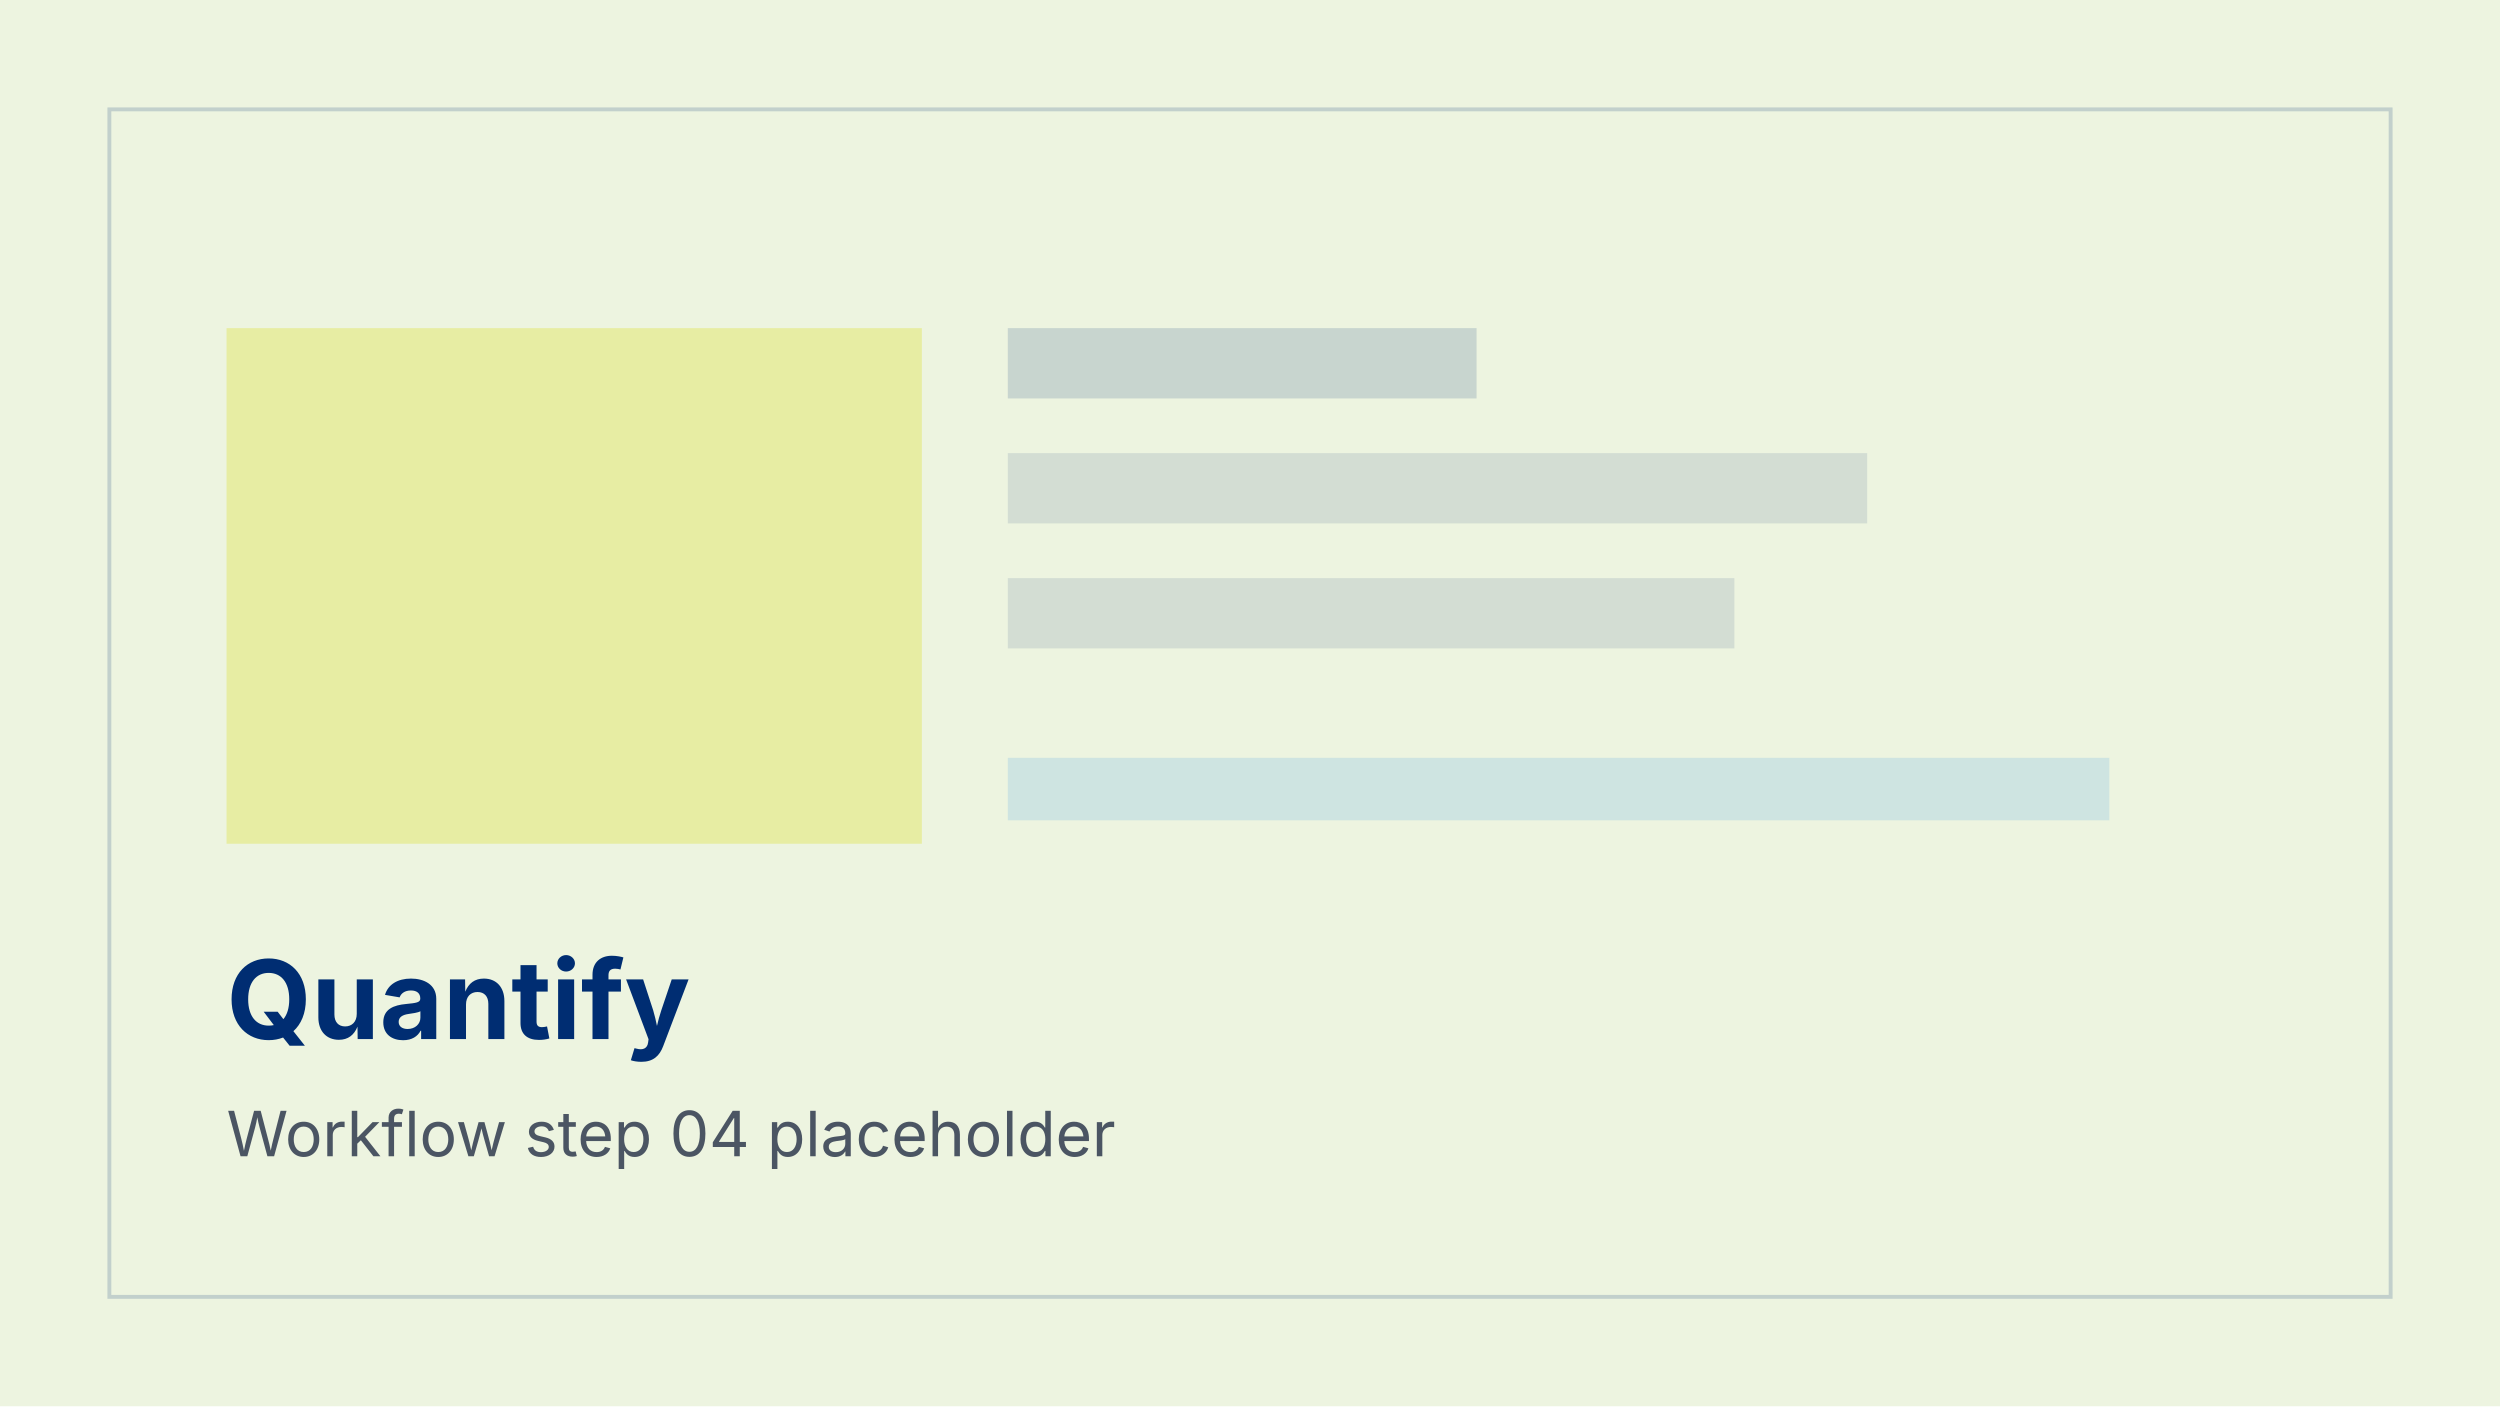
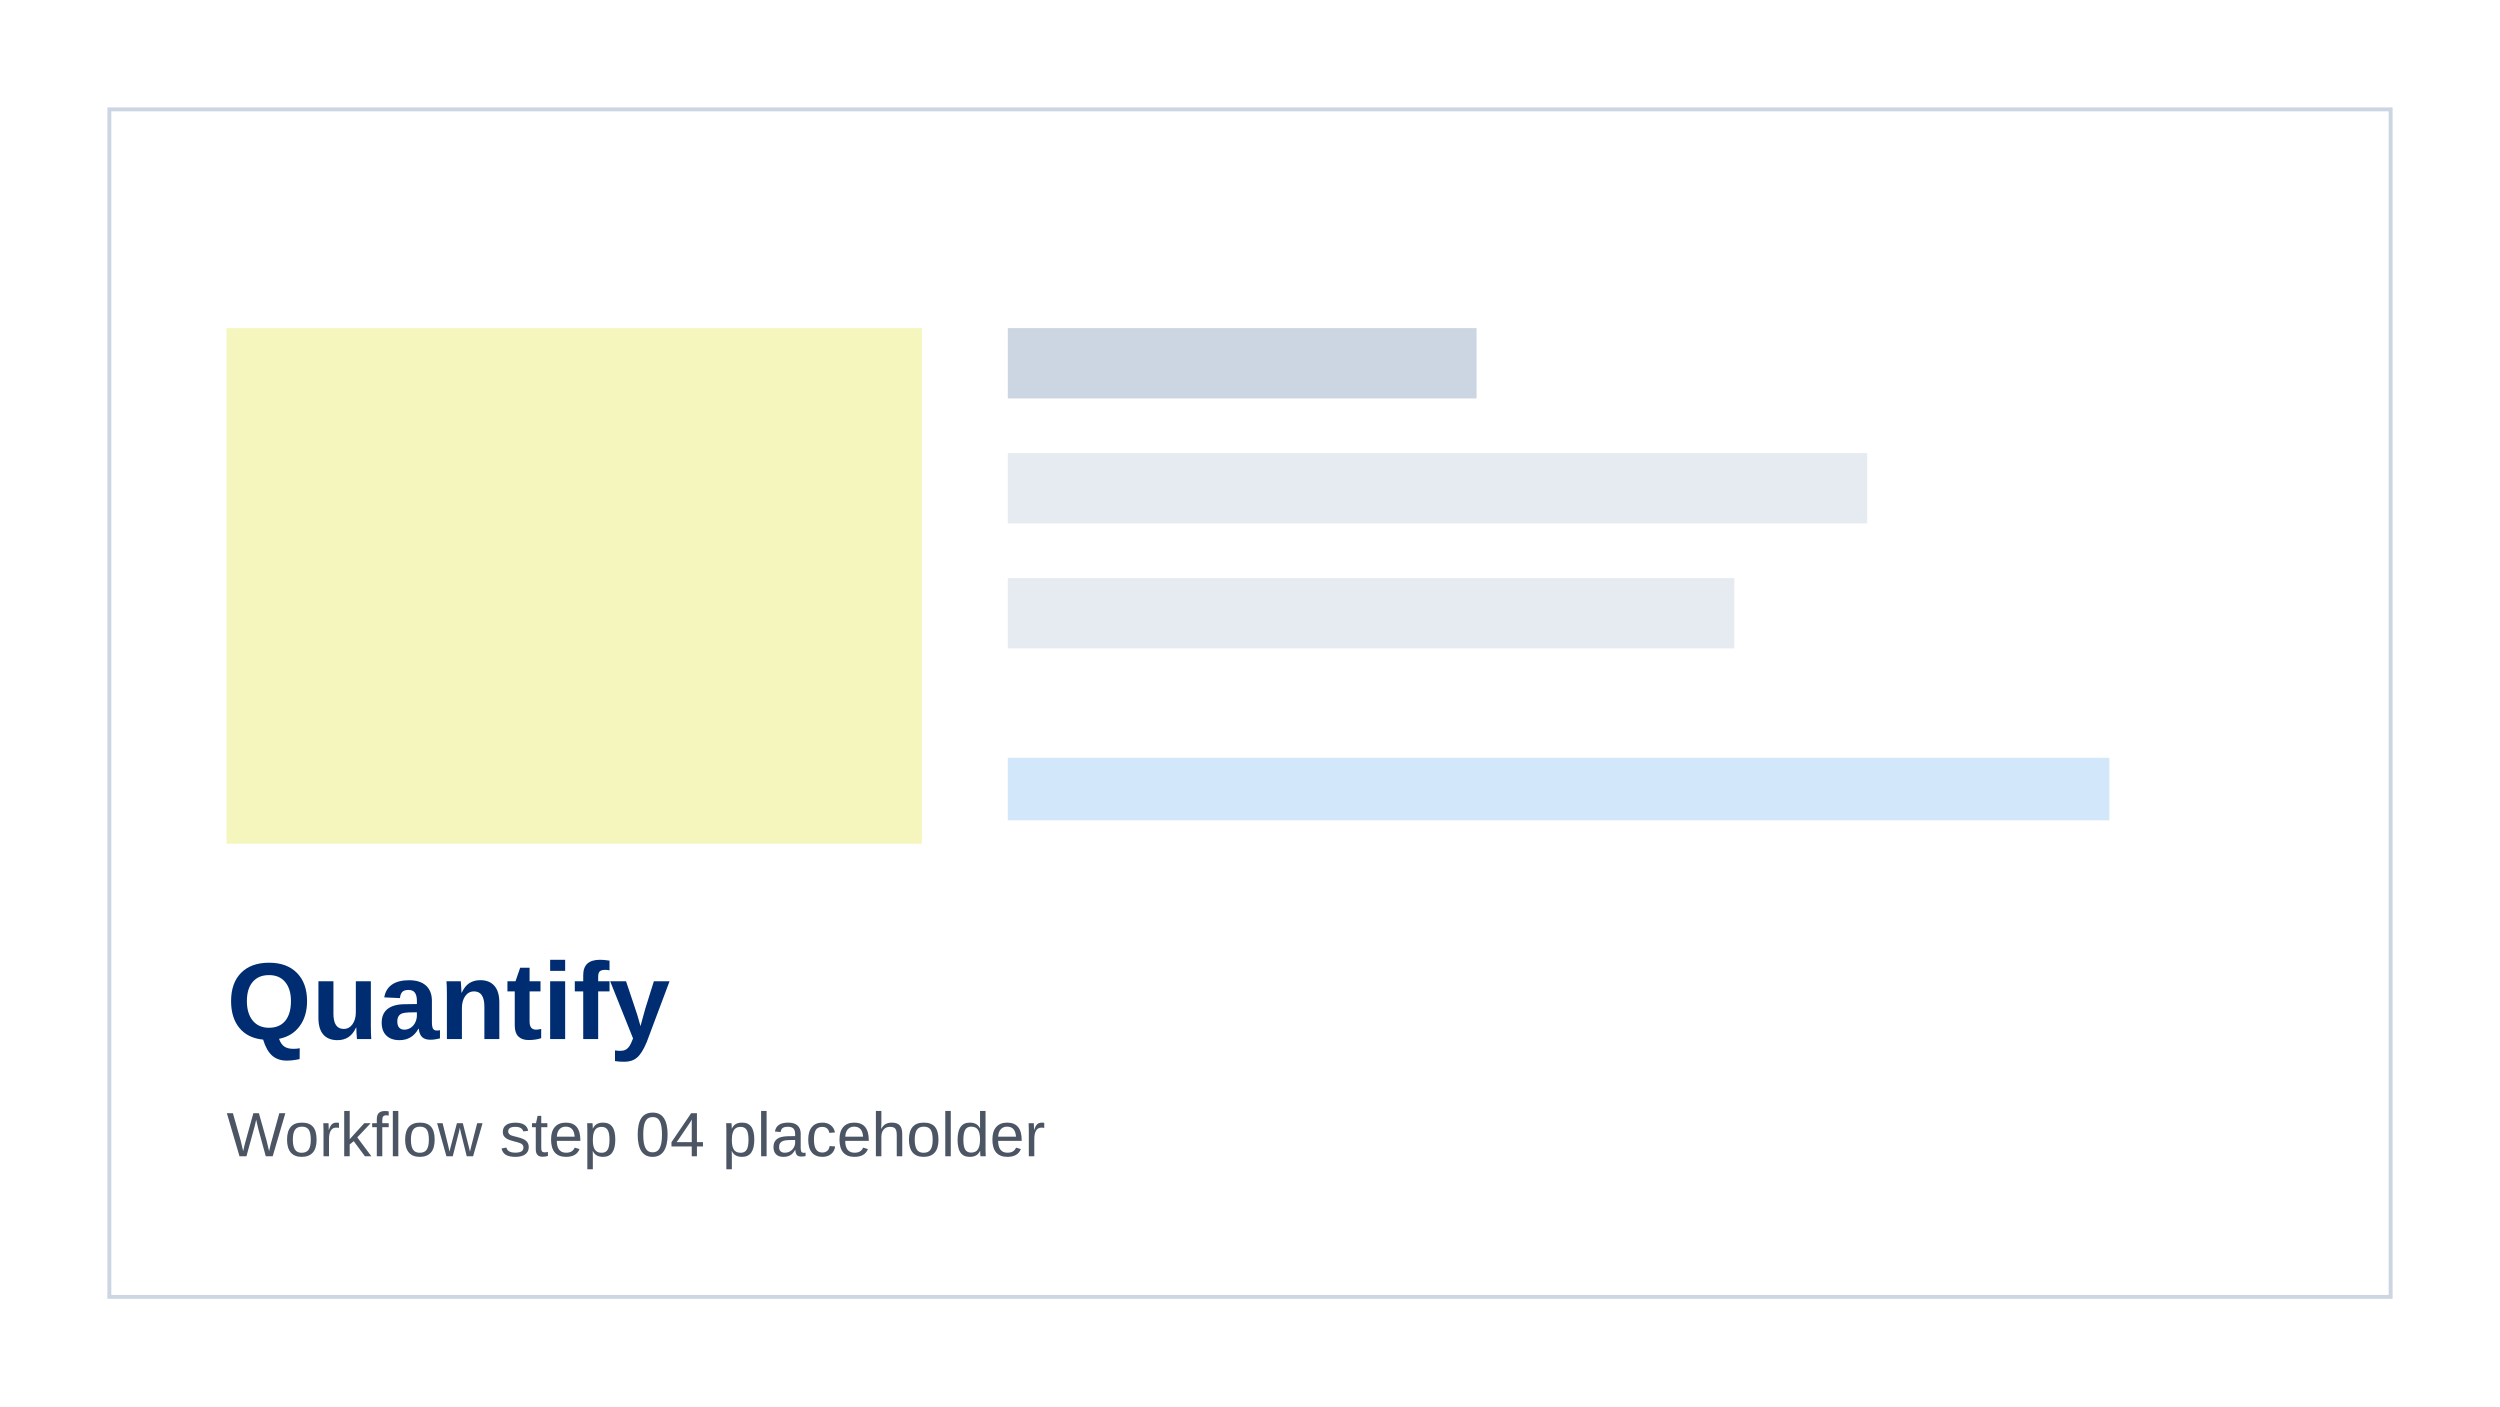
- <svg xmlns="http://www.w3.org/2000/svg" viewBox="0 0 640 360" role="img" aria-labelledby="title desc">
-   <rect width="640" height="360" fill="#edf4e0" />
-   <rect x="28" y="28" width="584" height="304" fill="none" stroke="#002d72" stroke-opacity="0.18" />
-   <rect x="58" y="84" width="178" height="132" fill="#d8e022" fill-opacity="0.32" />
-   <rect x="258" y="84" width="120" height="18" fill="#002d72" fill-opacity="0.16" />
-   <rect x="258" y="116" width="220" height="18" fill="#002d72" fill-opacity="0.11" />
-   <rect x="258" y="148" width="186" height="18" fill="#002d72" fill-opacity="0.11" />
-   <rect x="258" y="194" width="282" height="16" fill="#1e88e5" fill-opacity="0.15" />
-   <text x="58" y="266" fill="#002d72" font-family="Inter, Arial, sans-serif" font-size="28" font-weight="700">
-     Quantify
+ <svg xmlns="http://www.w3.org/2000/svg" id="Capa_1" version="1.1" viewBox="0 0 640 360">
+   <defs>
+     <style>
+       .st0 {
+         fill-opacity: .2;
+       }
+ 
+       .st0, .st1, .st2 {
+         fill: #002d72;
+       }
+ 
+       .st3 {
+         fill: #1e88e5;
+         fill-opacity: .2;
+       }
+ 
+       .st4 {
+         fill: #4b5563;
+         font-family: ArialMT, Arial;
+         font-size: 16px;
+       }
+ 
+       .st4, .st2 {
+         isolation: isolate;
+       }
+ 
+       .st1 {
+         fill-opacity: .1;
+       }
+ 
+       .st2 {
+         font-family: Arial-BoldMT, Arial;
+         font-size: 28px;
+         font-weight: 700;
+       }
+ 
+       .st5 {
+         fill: #d8e022;
+         fill-opacity: .3;
+       }
+ 
+       .st6 {
+         fill: none;
+         stroke: #002d72;
+         stroke-opacity: .2;
+       }
+     </style>
+   </defs>
+   <rect class="st6" x="28" y="28" width="584" height="304" />
+   <rect class="st5" x="58" y="84" width="178" height="132" />
+   <rect class="st0" x="258" y="84" width="120" height="18" />
+   <rect class="st1" x="258" y="116" width="220" height="18" />
+   <rect class="st1" x="258" y="148" width="186" height="18" />
+   <rect class="st3" x="258" y="194" width="282" height="16" />
+   <text class="st2" transform="translate(58 266)">
+     <tspan x="0" y="0">Quantify</tspan>
  </text>
-   <text x="58" y="296" fill="#4b5563" font-family="Inter, Arial, sans-serif" font-size="16">
-     Workflow step 04 placeholder
+   <text class="st4" transform="translate(58 296)">
+     <tspan x="0" y="0">Workflow step 04 placeholder</tspan>
  </text>
</svg>
